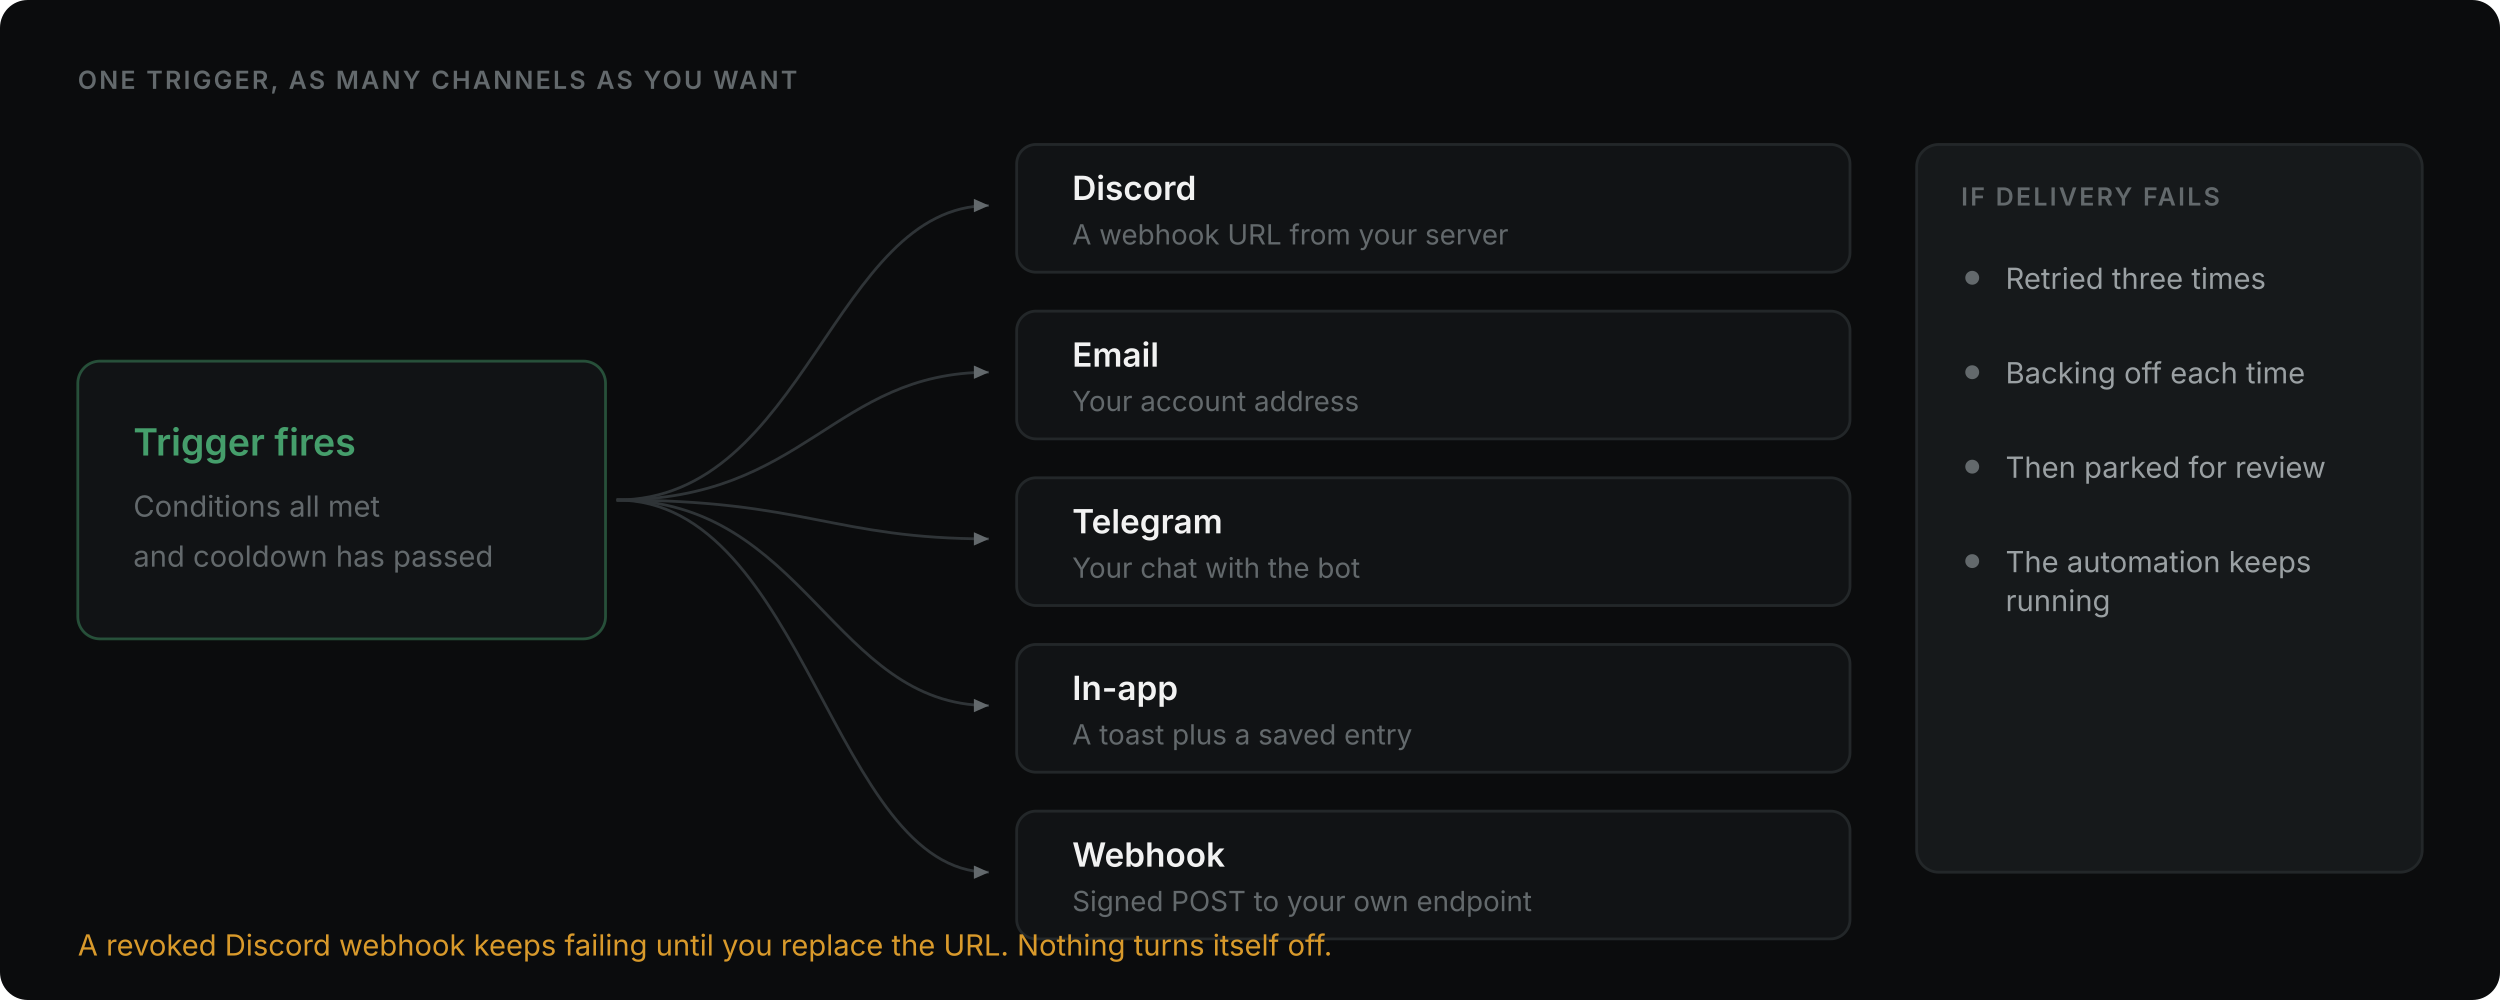
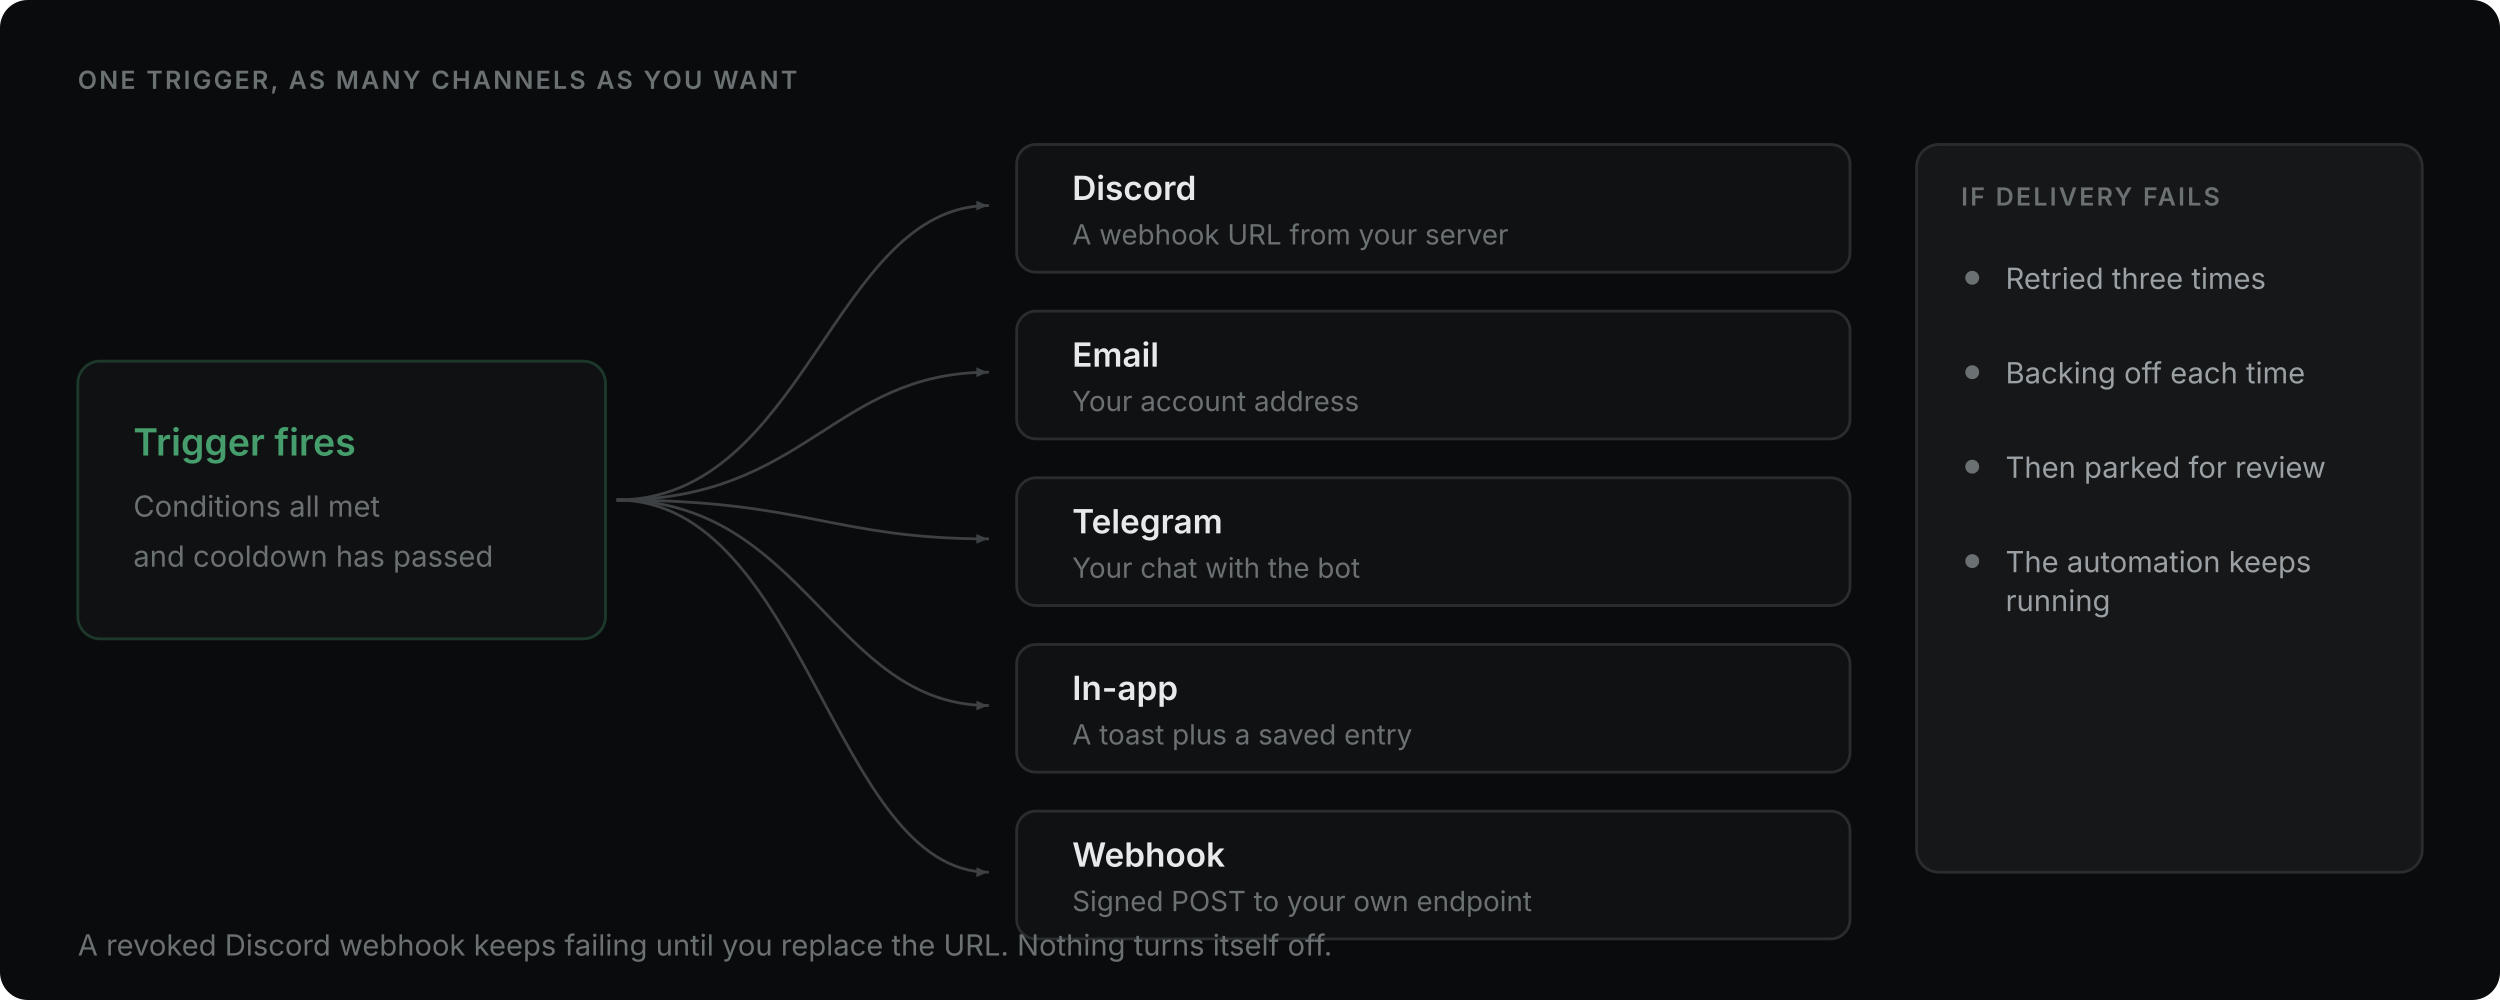
- <svg xmlns="http://www.w3.org/2000/svg" viewBox="0 0 900 360" width="900" height="360" role="img" aria-labelledby="t d" font-family="'Inter', system-ui, -apple-system, sans-serif">
+ <svg xmlns="http://www.w3.org/2000/svg" viewBox="0 0 900 360" role="img" aria-labelledby="notificationfanout-t notificationfanout-d" font-family="'Inter', system-ui, -apple-system, sans-serif">
  <defs>
-     <marker id="a" viewBox="0 0 10 10" refX="9" refY="5" markerWidth="6" markerHeight="6" orient="auto-start-reverse">
-       <path d="M0,1 L9,5 L0,9 z" fill="#63696c" />
-     </marker>
-     <marker id="ag" viewBox="0 0 10 10" refX="9" refY="5" markerWidth="6" markerHeight="6" orient="auto-start-reverse">
-       <path d="M0,1 L9,5 L0,9 z" fill="#459e6b" />
+     <marker id="notificationfanout-arrow" viewBox="0 0 10 10" refX="9" refY="5" markerWidth="5" markerHeight="5" orient="auto-start-reverse">
+       <path d="M0,1.5 L8,5 L0,8.5 z" fill="#3d4144" />
    </marker>
  </defs>
-   <rect width="900" height="360" rx="10" fill="#0b0c0d" />
-   <text x="28" y="32" fill="#63696c" font-size="9" font-family="'Inter', system-ui, -apple-system, sans-serif" font-weight="600" text-anchor="start" letter-spacing="0.8">ONE TRIGGER, AS MANY CHANNELS AS YOU WANT</text>
-   <rect x="28" y="130" width="190" height="100" rx="8" fill="#111315" stroke="rgba(69,158,107,0.45)" stroke-width="1" />
+   <rect width="900" height="360" rx="10" fill="#0a0b0c" />
+   <text x="28" y="32" fill="#6b7073" font-size="9" font-family="'Inter', system-ui, -apple-system, sans-serif" font-weight="600" text-anchor="start" letter-spacing="0.8">ONE TRIGGER, AS MANY CHANNELS AS YOU WANT</text>
+   <rect x="28" y="130" width="190" height="100" rx="8" fill="#101113" stroke="rgba(69,158,107,0.30)" stroke-width="1" />
  <text x="48" y="164" fill="#459e6b" font-size="13.5" font-family="'Space Grotesk', 'Inter', system-ui, sans-serif" font-weight="600" text-anchor="start">Trigger fires</text>
-   <text x="48" y="186" fill="#63696c" font-size="10.5" font-family="'Inter', system-ui, -apple-system, sans-serif" font-weight="400" text-anchor="start">Conditions all met</text>
-   <text x="48" y="204" fill="#63696c" font-size="10.5" font-family="'Inter', system-ui, -apple-system, sans-serif" font-weight="400" text-anchor="start">and cooldown has passed</text>
-   <path d="M222,180 C290,180 300,74 356,74" fill="none" stroke="#2f3437" stroke-width="1" marker-end="url(#a)" />
-   <rect x="366" y="52" width="300" height="46" rx="7" fill="#111315" stroke="#232729" stroke-width="1" />
-   <text x="386" y="72" fill="#f2f2f2" font-size="12" font-family="'Space Grotesk', 'Inter', system-ui, sans-serif" font-weight="600" text-anchor="start">Discord</text>
-   <text x="386" y="88" fill="#63696c" font-size="10" font-family="'Inter', system-ui, -apple-system, sans-serif" font-weight="400" text-anchor="start">A webhook URL from your server</text>
-   <path d="M222,180 C290,180 300,134 356,134" fill="none" stroke="#2f3437" stroke-width="1" marker-end="url(#a)" />
-   <rect x="366" y="112" width="300" height="46" rx="7" fill="#111315" stroke="#232729" stroke-width="1" />
-   <text x="386" y="132" fill="#f2f2f2" font-size="12" font-family="'Space Grotesk', 'Inter', system-ui, sans-serif" font-weight="600" text-anchor="start">Email</text>
-   <text x="386" y="148" fill="#63696c" font-size="10" font-family="'Inter', system-ui, -apple-system, sans-serif" font-weight="400" text-anchor="start">Your account address</text>
-   <path d="M222,180 C290,180 300,194 356,194" fill="none" stroke="#2f3437" stroke-width="1" marker-end="url(#a)" />
-   <rect x="366" y="172" width="300" height="46" rx="7" fill="#111315" stroke="#232729" stroke-width="1" />
-   <text x="386" y="192" fill="#f2f2f2" font-size="12" font-family="'Space Grotesk', 'Inter', system-ui, sans-serif" font-weight="600" text-anchor="start">Telegram</text>
-   <text x="386" y="208" fill="#63696c" font-size="10" font-family="'Inter', system-ui, -apple-system, sans-serif" font-weight="400" text-anchor="start">Your chat with the bot</text>
-   <path d="M222,180 C290,180 300,254 356,254" fill="none" stroke="#2f3437" stroke-width="1" marker-end="url(#a)" />
-   <rect x="366" y="232" width="300" height="46" rx="7" fill="#111315" stroke="#232729" stroke-width="1" />
-   <text x="386" y="252" fill="#f2f2f2" font-size="12" font-family="'Space Grotesk', 'Inter', system-ui, sans-serif" font-weight="600" text-anchor="start">In-app</text>
-   <text x="386" y="268" fill="#63696c" font-size="10" font-family="'Inter', system-ui, -apple-system, sans-serif" font-weight="400" text-anchor="start">A toast plus a saved entry</text>
-   <path d="M222,180 C290,180 300,314 356,314" fill="none" stroke="#2f3437" stroke-width="1" marker-end="url(#a)" />
-   <rect x="366" y="292" width="300" height="46" rx="7" fill="#111315" stroke="#232729" stroke-width="1" />
-   <text x="386" y="312" fill="#f2f2f2" font-size="12" font-family="'Space Grotesk', 'Inter', system-ui, sans-serif" font-weight="600" text-anchor="start">Webhook</text>
-   <text x="386" y="328" fill="#63696c" font-size="10" font-family="'Inter', system-ui, -apple-system, sans-serif" font-weight="400" text-anchor="start">Signed POST to your own endpoint</text>
-   <rect x="690" y="52" width="182" height="262" rx="8" fill="#16191b" stroke="#232729" stroke-width="1" />
-   <text x="706" y="74" fill="#63696c" font-size="9" font-family="'Inter', system-ui, -apple-system, sans-serif" font-weight="600" text-anchor="start" letter-spacing="0.8">IF DELIVERY FAILS</text>
-   <circle cx="710" cy="100" r="2.5" fill="#63696c" />
+   <text x="48" y="186" fill="#6b7073" font-size="10.5" font-family="'Inter', system-ui, -apple-system, sans-serif" font-weight="400" text-anchor="start">Conditions all met</text>
+   <text x="48" y="204" fill="#6b7073" font-size="10.5" font-family="'Inter', system-ui, -apple-system, sans-serif" font-weight="400" text-anchor="start">and cooldown has passed</text>
+   <path d="M222,180 C290,180 300,74 356,74" fill="none" stroke="#3d4144" stroke-width="1" marker-end="url(#notificationfanout-arrow)" />
+   <rect x="366" y="52" width="300" height="46" rx="7" fill="#101113" stroke="#2a2d2f" stroke-width="1" />
+   <text x="386" y="72" fill="#e8e9ea" font-size="12" font-family="'Space Grotesk', 'Inter', system-ui, sans-serif" font-weight="600" text-anchor="start">Discord</text>
+   <text x="386" y="88" fill="#6b7073" font-size="10" font-family="'Inter', system-ui, -apple-system, sans-serif" font-weight="400" text-anchor="start">A webhook URL from your server</text>
+   <path d="M222,180 C290,180 300,134 356,134" fill="none" stroke="#3d4144" stroke-width="1" marker-end="url(#notificationfanout-arrow)" />
+   <rect x="366" y="112" width="300" height="46" rx="7" fill="#101113" stroke="#2a2d2f" stroke-width="1" />
+   <text x="386" y="132" fill="#e8e9ea" font-size="12" font-family="'Space Grotesk', 'Inter', system-ui, sans-serif" font-weight="600" text-anchor="start">Email</text>
+   <text x="386" y="148" fill="#6b7073" font-size="10" font-family="'Inter', system-ui, -apple-system, sans-serif" font-weight="400" text-anchor="start">Your account address</text>
+   <path d="M222,180 C290,180 300,194 356,194" fill="none" stroke="#3d4144" stroke-width="1" marker-end="url(#notificationfanout-arrow)" />
+   <rect x="366" y="172" width="300" height="46" rx="7" fill="#101113" stroke="#2a2d2f" stroke-width="1" />
+   <text x="386" y="192" fill="#e8e9ea" font-size="12" font-family="'Space Grotesk', 'Inter', system-ui, sans-serif" font-weight="600" text-anchor="start">Telegram</text>
+   <text x="386" y="208" fill="#6b7073" font-size="10" font-family="'Inter', system-ui, -apple-system, sans-serif" font-weight="400" text-anchor="start">Your chat with the bot</text>
+   <path d="M222,180 C290,180 300,254 356,254" fill="none" stroke="#3d4144" stroke-width="1" marker-end="url(#notificationfanout-arrow)" />
+   <rect x="366" y="232" width="300" height="46" rx="7" fill="#101113" stroke="#2a2d2f" stroke-width="1" />
+   <text x="386" y="252" fill="#e8e9ea" font-size="12" font-family="'Space Grotesk', 'Inter', system-ui, sans-serif" font-weight="600" text-anchor="start">In-app</text>
+   <text x="386" y="268" fill="#6b7073" font-size="10" font-family="'Inter', system-ui, -apple-system, sans-serif" font-weight="400" text-anchor="start">A toast plus a saved entry</text>
+   <path d="M222,180 C290,180 300,314 356,314" fill="none" stroke="#3d4144" stroke-width="1" marker-end="url(#notificationfanout-arrow)" />
+   <rect x="366" y="292" width="300" height="46" rx="7" fill="#101113" stroke="#2a2d2f" stroke-width="1" />
+   <text x="386" y="312" fill="#e8e9ea" font-size="12" font-family="'Space Grotesk', 'Inter', system-ui, sans-serif" font-weight="600" text-anchor="start">Webhook</text>
+   <text x="386" y="328" fill="#6b7073" font-size="10" font-family="'Inter', system-ui, -apple-system, sans-serif" font-weight="400" text-anchor="start">Signed POST to your own endpoint</text>
+   <rect x="690" y="52" width="182" height="262" rx="8" fill="#161719" stroke="#2a2d2f" stroke-width="1" />
+   <text x="706" y="74" fill="#6b7073" font-size="9" font-family="'Inter', system-ui, -apple-system, sans-serif" font-weight="600" text-anchor="start" letter-spacing="0.8">IF DELIVERY FAILS</text>
+   <circle cx="710" cy="100" r="2.5" fill="#6b7073" />
  <text x="722" y="104" fill="#9aa0a3" font-size="10.5" font-family="'Inter', system-ui, -apple-system, sans-serif" font-weight="400" text-anchor="start">Retried three times</text>
-   <circle cx="710" cy="134" r="2.5" fill="#63696c" />
+   <circle cx="710" cy="134" r="2.5" fill="#6b7073" />
  <text x="722" y="138" fill="#9aa0a3" font-size="10.5" font-family="'Inter', system-ui, -apple-system, sans-serif" font-weight="400" text-anchor="start">Backing off each time</text>
-   <circle cx="710" cy="168" r="2.5" fill="#63696c" />
+   <circle cx="710" cy="168" r="2.5" fill="#6b7073" />
  <text x="722" y="172" fill="#9aa0a3" font-size="10.5" font-family="'Inter', system-ui, -apple-system, sans-serif" font-weight="400" text-anchor="start">Then parked for review</text>
-   <circle cx="710" cy="202" r="2.5" fill="#63696c" />
+   <circle cx="710" cy="202" r="2.5" fill="#6b7073" />
  <text x="722" y="206" fill="#9aa0a3" font-size="10.5" font-family="'Inter', system-ui, -apple-system, sans-serif" font-weight="400" text-anchor="start">The automation keeps</text>
  <text x="722" y="220" fill="#9aa0a3" font-size="10.5" font-family="'Inter', system-ui, -apple-system, sans-serif" font-weight="400" text-anchor="start">running</text>
-   <text x="28" y="344" fill="#d99a2b" font-size="10.5" font-family="'Inter', system-ui, -apple-system, sans-serif" font-weight="400" text-anchor="start">A revoked Discord webhook keeps failing until you replace the URL. Nothing turns itself off.</text>
+   <text x="28" y="344" fill="#6b7073" font-size="10.5" font-family="'Inter', system-ui, -apple-system, sans-serif" font-weight="400" text-anchor="start">A revoked Discord webhook keeps failing until you replace the URL. Nothing turns itself off.</text>
</svg>
